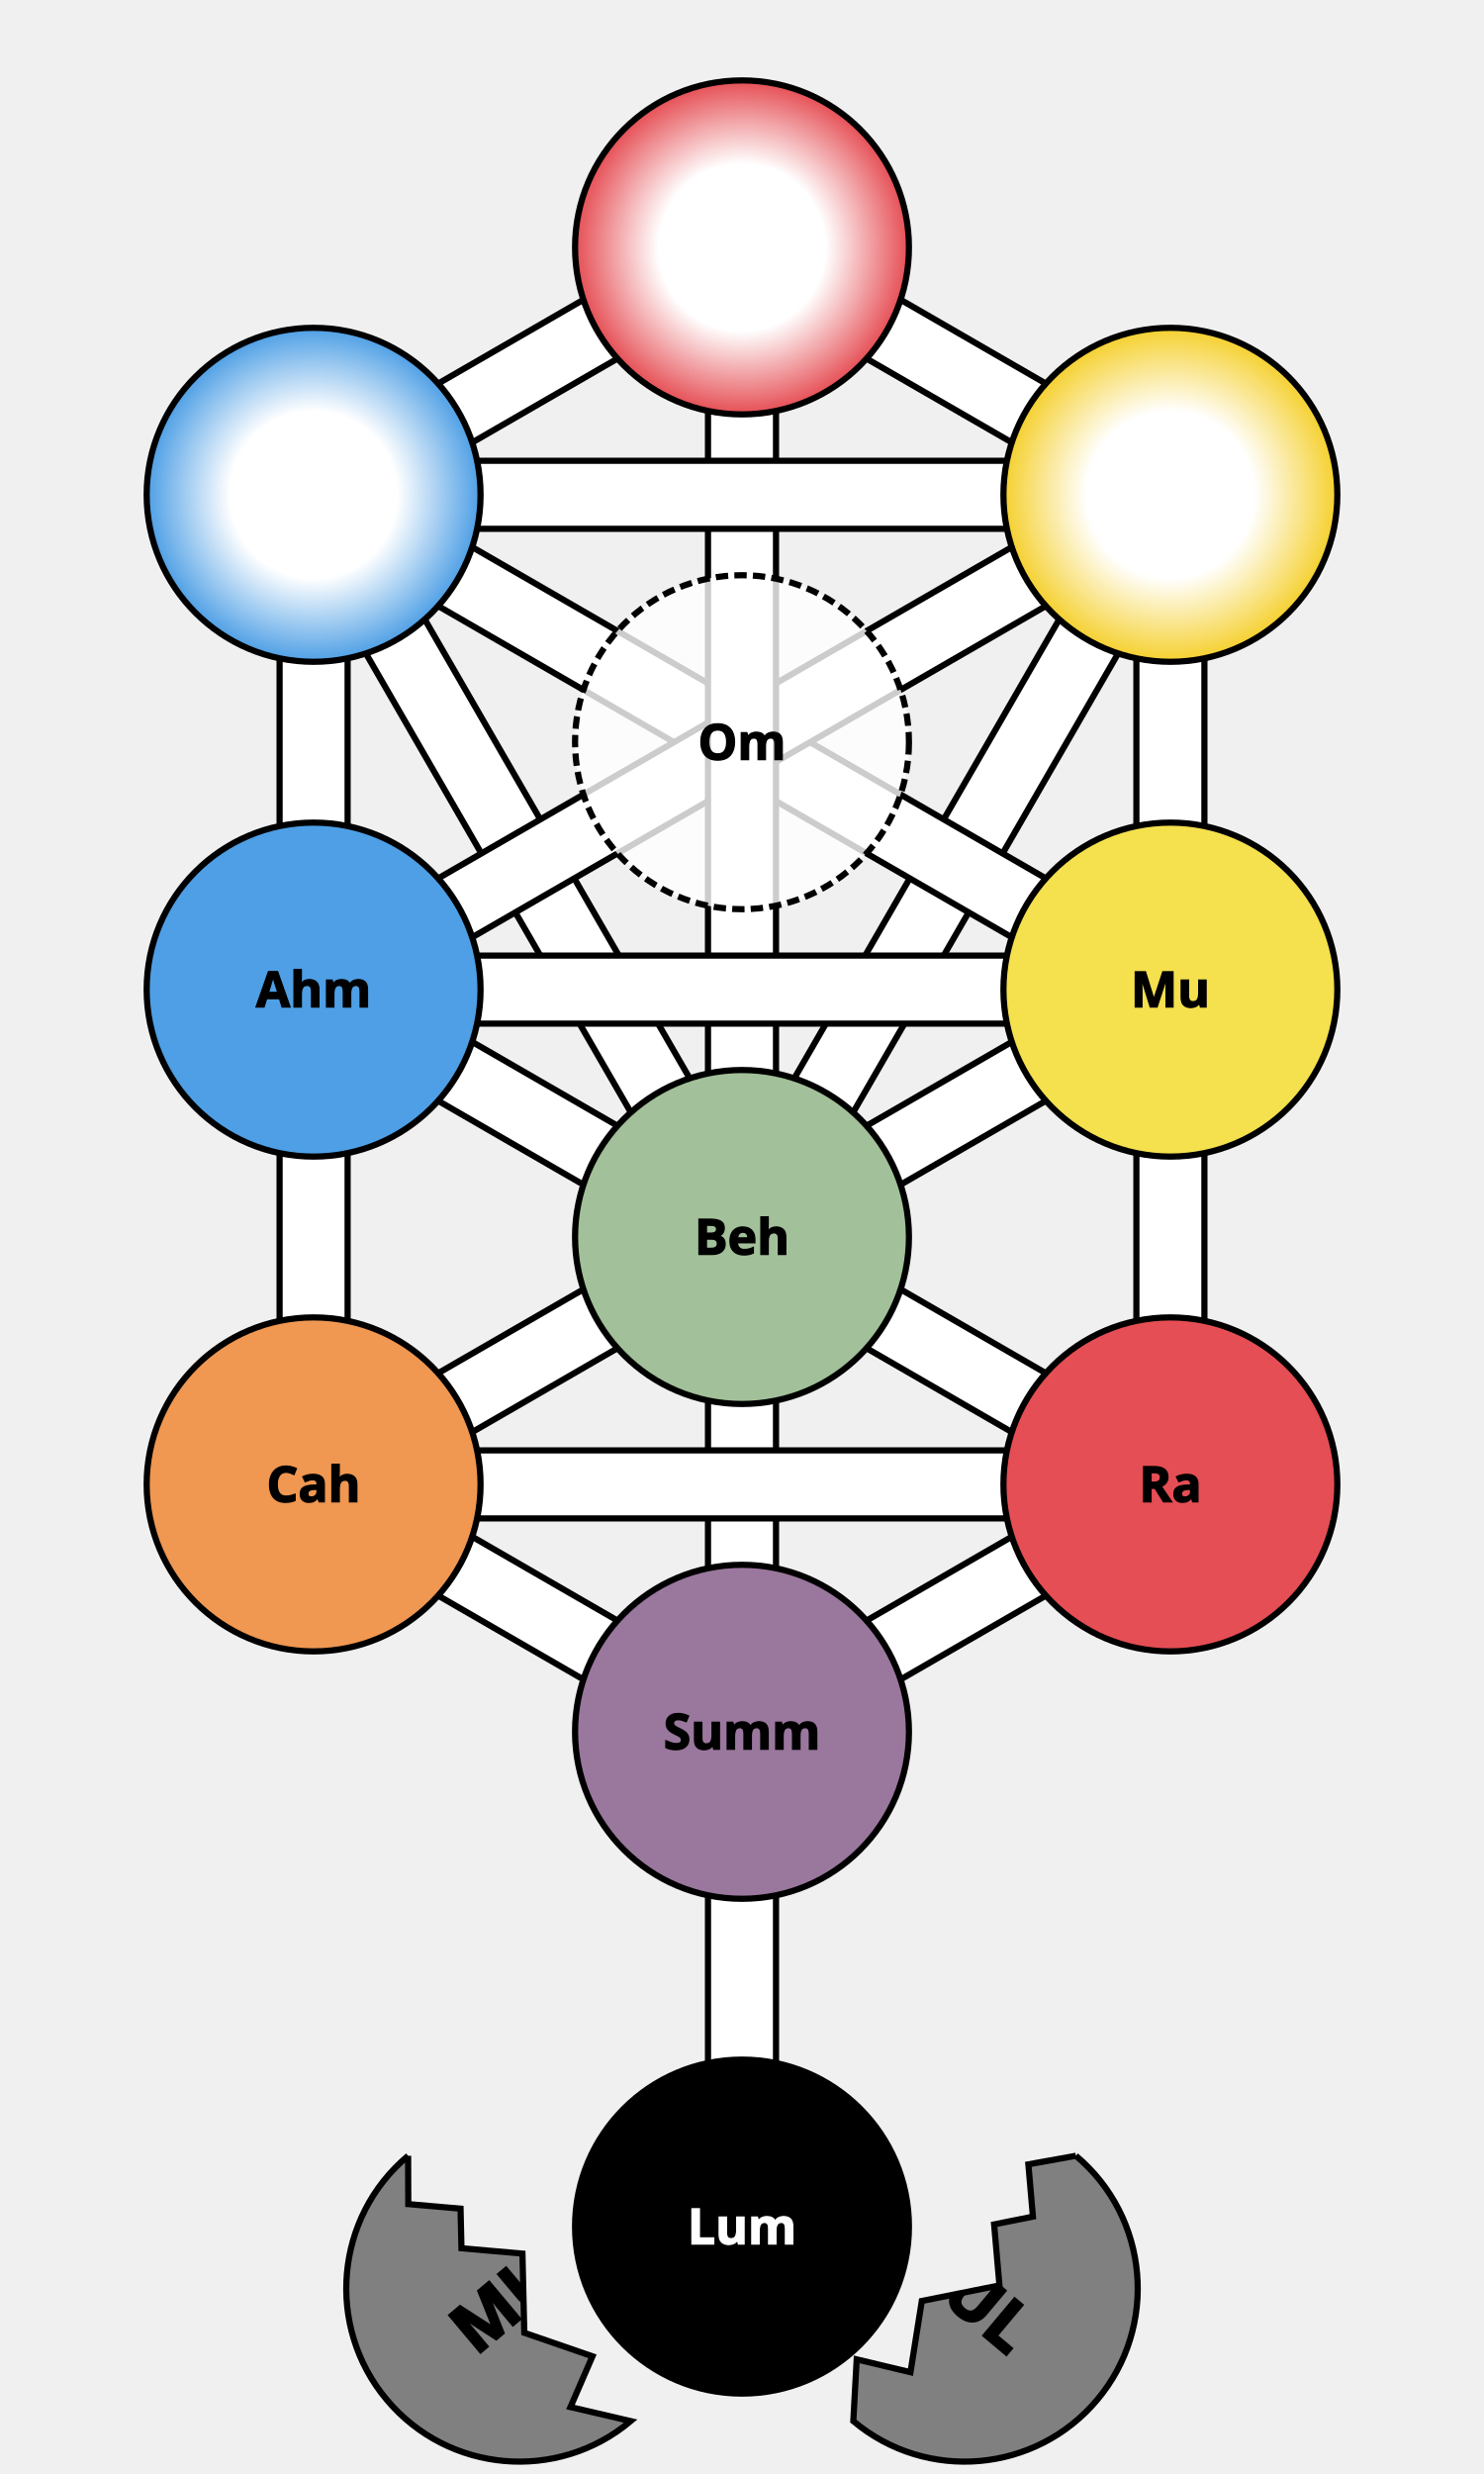
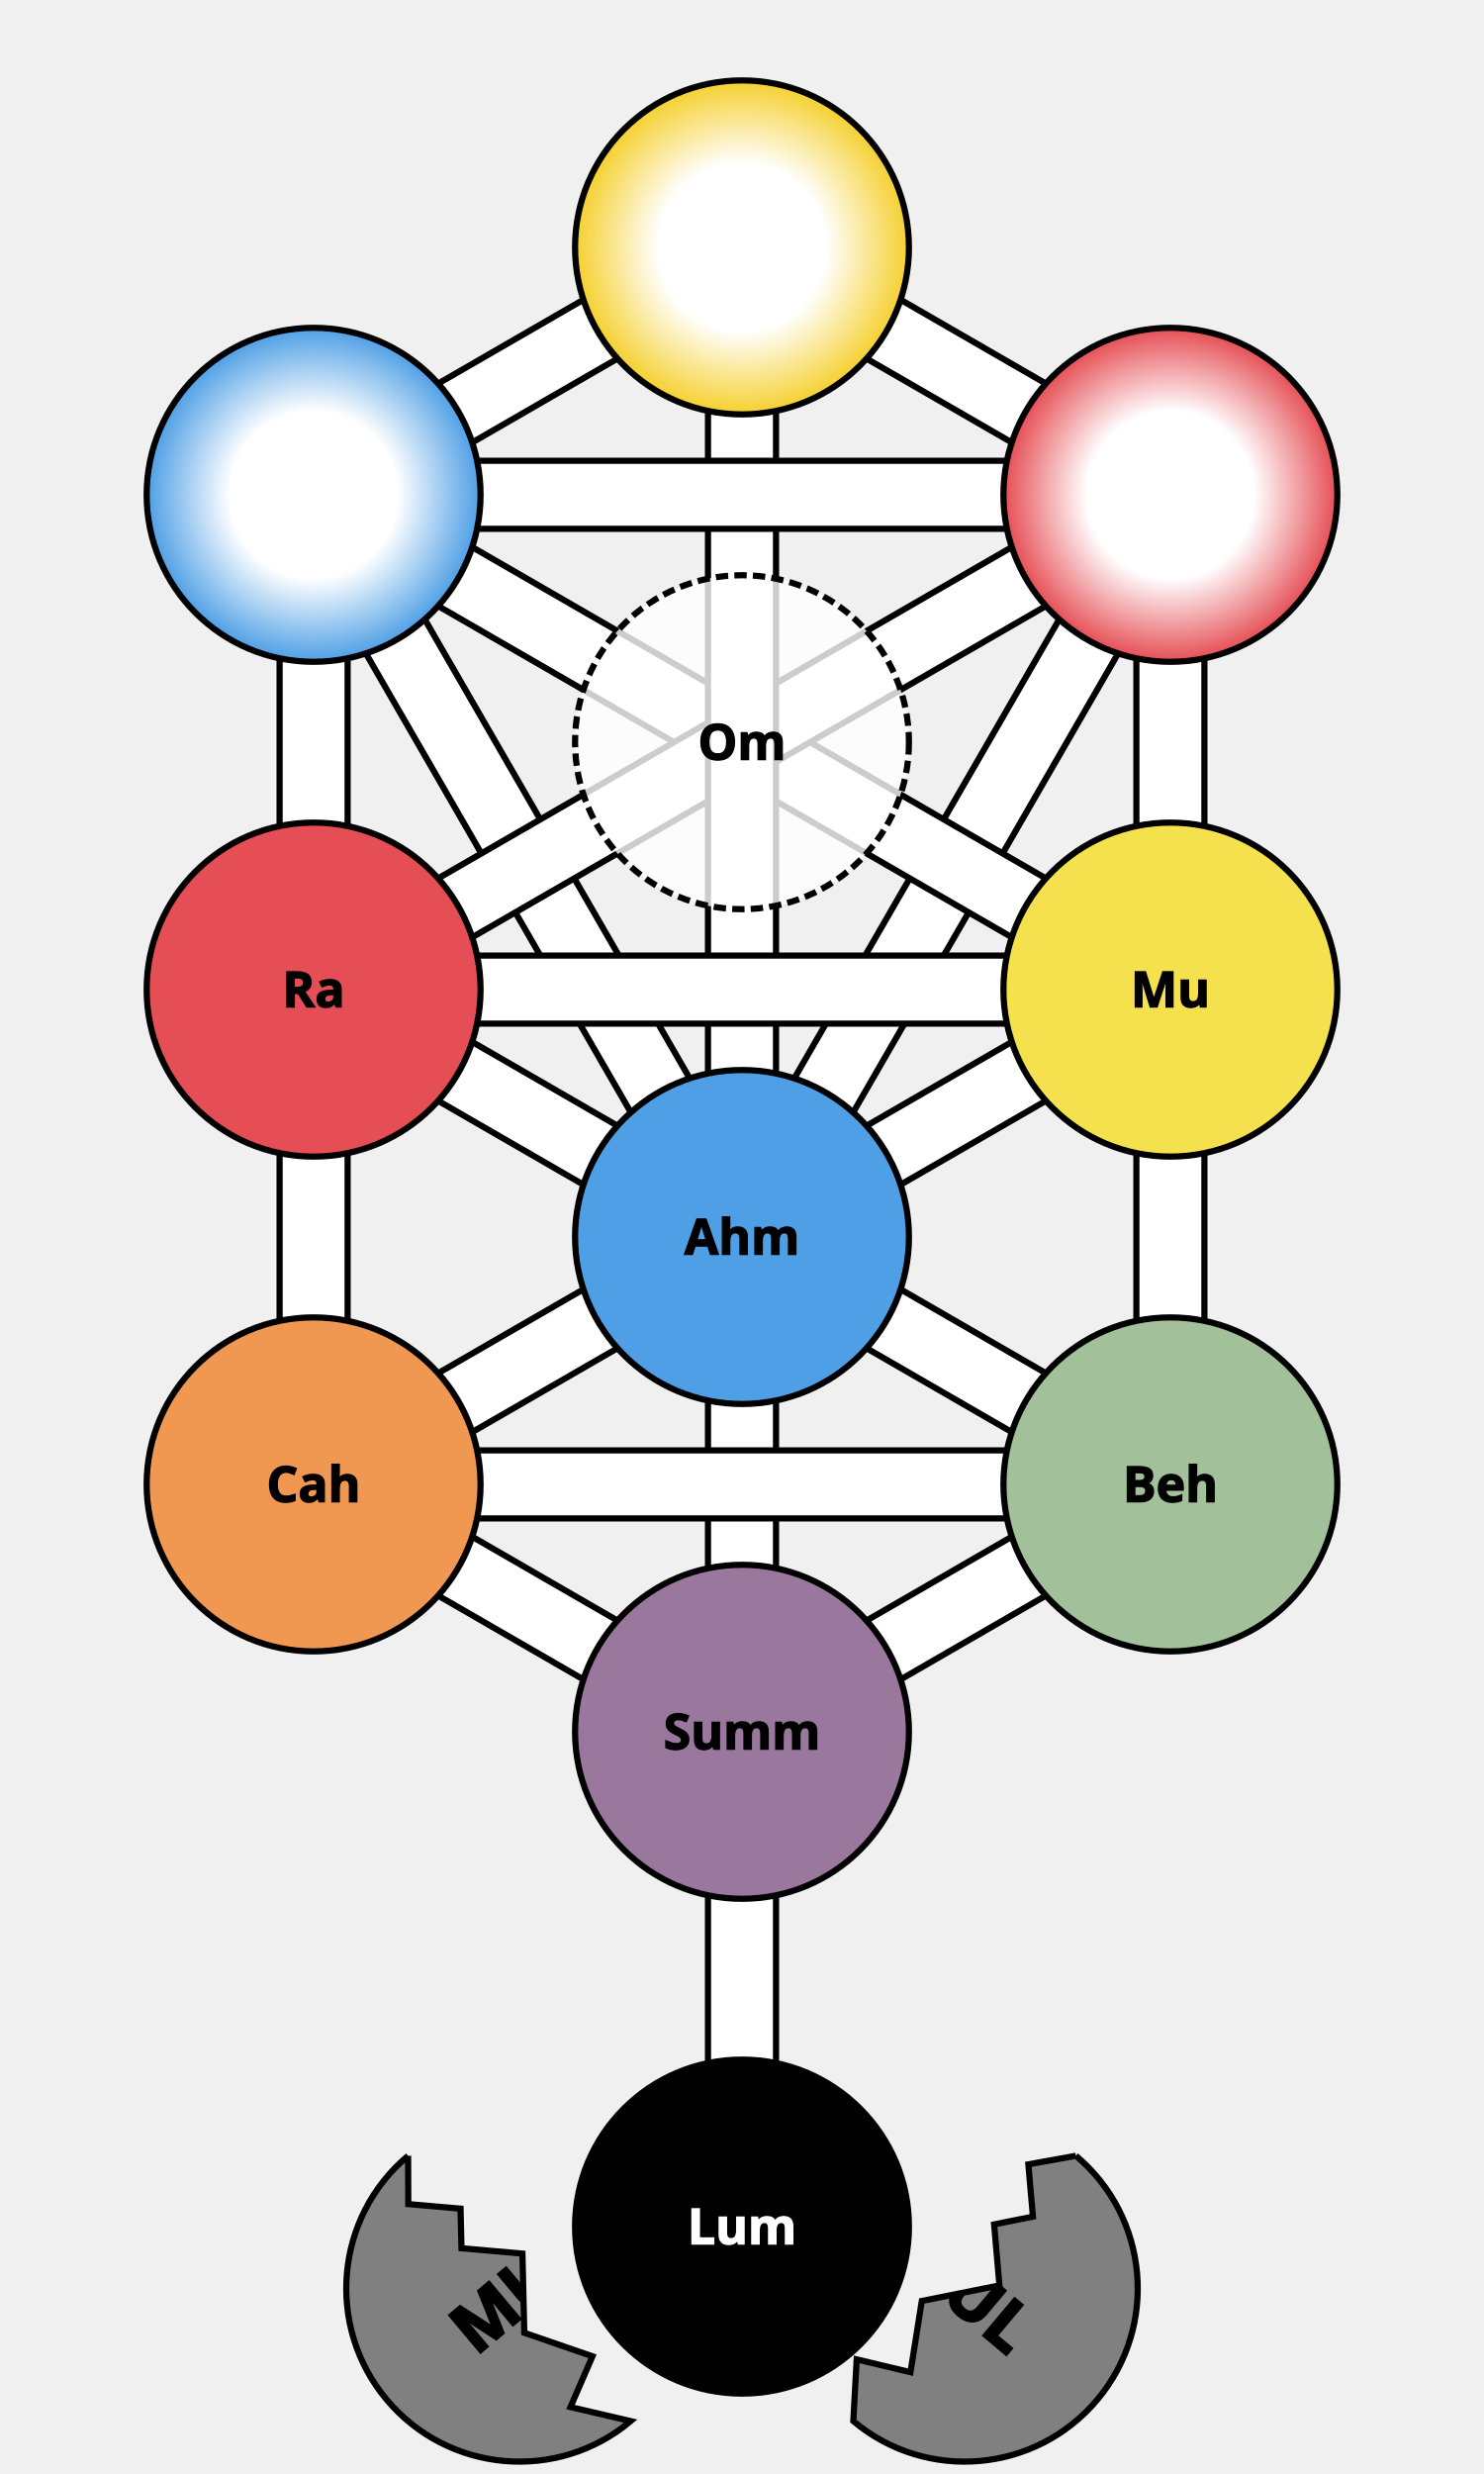
<svg xmlns="http://www.w3.org/2000/svg" version="1.2" width="360" height="600" viewBox="-600 -1000 1200 2000" preserveAspectRatio="xMinYMin meet">
  <style type="text/css">

   g.midtext text {
      text-anchor: middle; 
      dominant-baseline: middle; 
   } 

</style>
  <defs>
    <circle id="sephira" r="135">
      </circle>
    <path id="path-2" fill="none" d="M0,-800 L346.41,-600" />
    <path id="path-4" fill="none" d="M346.41,-600 v400" />
    <path id="path-5" fill="none" d="M-346.41,-600 L0,-800" />
    <path id="path-6" fill="none" d="M-346.41,-200 L346.41,-600" />
    <path id="path-8" fill="none" d="M-346.41,-200 L346.41,-200" />
    <path id="path-9" fill="none" d="M0,0 L346.41,-200" />
    <path id="path-11" fill="none" d="M0,0 L346.41,-600" />
    <path id="path-12" fill="none" d="M-346.41,-600 L-346.41,-200" />
    <path id="path-14" fill="none" d="M0,-800 L0,0" />
    <path id="path-16" fill="none" d="M-346.41,200 L346.41,200" />
    <path id="path-17" fill="none" d="M0,0 L346.41,200" />
    <path id="path-18" fill="none" d="M346.41,-200 v400" />
    <path id="path-20" fill="none" d="M-346.41,200 L0,400" />
    <path id="path-21" fill="none" d="M-346.41,-200 v400" />
    <path id="path-22" fill="none" d="M0,400 L346.41,200" />
    <path id="path-24" fill="none" d="M-346.41,-600 L346.41,-600" />
    <path id="path-25" fill="none" d="M0,0 v400" />
    <path id="path-27" fill="none" d="M-346.41,200 L0,0" />
    <path id="path-28" fill="none" d="M-346.41,-600 L0,0" />
    <path id="path-29" fill="none" d="M-346.41,-200 L0,0" />
    <path id="path-31" fill="none" d="M-346.41,-600 L346.41,-200" />
    <path id="path-32" fill="none" d="M0,400 v400" />
+     <radialGradient id="loveGrad">
+       <stop offset="0%" stop-color="white" />
+       <stop offset="50%" stop-color="white" />
+       <stop offset="100%" stop-color="#f5d02e" />
+     </radialGradient>
+     <radialGradient id="courageGrad">
+       <stop offset="0%" stop-color="white" />
+       <stop offset="50%" stop-color="white" />
+       <stop offset="100%" stop-color="#e54e54" />
+     </radialGradient>
+     <radialGradient id="truthGrad">
+       <stop offset="0%" stop-color="white" />
+       <stop offset="50%" stop-color="white" />
+       <stop offset="100%" stop-color="#4e9fe5" />
+     </radialGradient>
  </defs>
  <g>
    <use href="#path-2" stroke="black" stroke-width="60" />
    <use href="#path-2" stroke="white" stroke-width="50" />
    <use href="#path-4" stroke="black" stroke-width="60" />
    <use href="#path-4" stroke="white" stroke-width="50" />
    <use href="#path-5" stroke="black" stroke-width="60" />
    <use href="#path-5" stroke="white" stroke-width="50" />
    <use href="#path-11" stroke="black" stroke-width="60" />
    <use href="#path-11" stroke="white" stroke-width="50" />
    <use href="#path-28" stroke="black" stroke-width="60" />
    <use href="#path-28" stroke="white" stroke-width="50" />
    <use href="#path-31" stroke="black" stroke-width="60" />
    <use href="#path-31" stroke="white" stroke-width="50" />
    <use href="#path-6" stroke="black" stroke-width="60" />
    <use href="#path-6" stroke="white" stroke-width="50" />
    <use href="#path-14" stroke="black" stroke-width="60" />
    <use href="#path-14" stroke="white" stroke-width="50" />
    <use href="#path-8" stroke="black" stroke-width="60" />
    <use href="#path-8" stroke="white" stroke-width="50" />
    <use href="#path-24" stroke="black" stroke-width="60" />
    <use href="#path-24" stroke="white" stroke-width="50" />
    <use href="#path-12" stroke="black" stroke-width="60" />
    <use href="#path-12" stroke="white" stroke-width="50" />
    <use href="#path-18" stroke="black" stroke-width="60" />
    <use href="#path-18" stroke="white" stroke-width="50" />
    <use href="#path-21" stroke="black" stroke-width="60" />
    <use href="#path-21" stroke="white" stroke-width="50" />
    <use href="#path-25" stroke="black" stroke-width="60" />
    <use href="#path-25" stroke="white" stroke-width="50" />
    <use href="#path-17" stroke="black" stroke-width="60" />
    <use href="#path-17" stroke="white" stroke-width="50" />
    <use href="#path-20" stroke="black" stroke-width="60" />
    <use href="#path-20" stroke="white" stroke-width="50" />
    <use href="#path-22" stroke="black" stroke-width="60" />
    <use href="#path-22" stroke="white" stroke-width="50" />
    <use href="#path-27" stroke="black" stroke-width="60" />
    <use href="#path-27" stroke="white" stroke-width="50" />
    <use href="#path-9" stroke="black" stroke-width="60" />
    <use href="#path-9" stroke="white" stroke-width="50" />
    <use href="#path-29" stroke="black" stroke-width="60" />
    <use href="#path-29" stroke="white" stroke-width="50" />
    <use href="#path-16" stroke="black" stroke-width="60" />
    <use href="#path-16" stroke="white" stroke-width="50" />
    <use href="#path-32" stroke="black" stroke-width="60" />
    <use href="#path-32" stroke="white" stroke-width="50" />
  </g>
  <g stroke="black" stroke-width="5">
-     <radialGradient id="loveGrad">
-       <stop offset="0%" stop-color="white" />
-       <stop offset="50%" stop-color="white" />
-       <stop offset="100%" stop-color="#f5d02e" />
-     </radialGradient>
-     <radialGradient id="courageGrad">
-       <stop offset="0%" stop-color="white" />
-       <stop offset="50%" stop-color="white" />
-       <stop offset="100%" stop-color="#e54e54" />
-     </radialGradient>
-     <radialGradient id="truthGrad">
-       <stop offset="0%" stop-color="white" />
-       <stop offset="50%" stop-color="white" />
-       <stop offset="100%" stop-color="#4e9fe5" />
-     </radialGradient>
-     <use href="#sephira" fill="url(#courageGrad)" x="0" y="-800" />
-     <use href="#sephira" fill="url(#loveGrad)" x="346.41" y="-600" />
+     <use href="#sephira" fill="url(#loveGrad)" x="0" y="-800" />
+     <use href="#sephira" fill="url(#courageGrad)" x="346.41" y="-600" />
    <use href="#sephira" fill="url(#truthGrad)" x="-346.41" y="-600" />
    <use href="#sephira" x="0" y="-400" fill="white" fill-opacity="0.8" stroke-dasharray="10 5" />
    <use href="#sephira" fill="#f5e04e" x="346.41" y="-200" />
-     <use href="#sephira" fill="#4e9fe5" x="-346.41" y="-200" />
-     <use href="#sephira" fill="#a2c099" x="0" y="0" />
-     <use href="#sephira" fill="#e54e54" x="346.41" y="200" />
+     <use href="#sephira" fill="#e54e54" x="-346.41" y="-200" />
+     <use href="#sephira" fill="#4e9fe5" x="0" y="0" />
+     <use href="#sephira" fill="#a2c099" x="346.41" y="200" />
    <use href="#sephira" fill="#f09751" x="-346.41" y="200" />
    <use href="#sephira" fill="#9a779d" x="0" y="400" />
    <use href="#sephira" fill="black" x="0" y="800" />
  </g>
  <g class="midtext" fill="black" stroke="black" stroke-width="1" font-size="40" font-family="verdana, sans-serif" font-weight="bold">
    <text x="346.41" y="-200">Mu</text>
-     <text x="-346.41" y="-200">Ahm</text>
-     <text x="0" y="0">Beh</text>
-     <text x="346.41" y="200">Ra</text>
+     <text x="-346.41" y="-200">Ra</text>
+     <text x="0" y="0">Ahm</text>
+     <text x="346.41" y="200">Beh</text>
    <text x="-346.41" y="200">Cah</text>
    <text x="0" y="400">Summ</text>
    <text stroke="white" fill="white" x="0" y="800">Lum</text>
    <text x="0" y="-400">Om</text>
  </g>
  <defs>
    <text id="prideText" fill="black" stroke="black" stroke-width="2" font-size="55" dominant-baseline="middle" text-anchor="middle" font-weight="bold" font-family="verdana, sans-serif">MUL</text>
    <path id="leftEggShape" d="M0 -140 A122 122, 0 0 0, 0 140        L -30 100, 10 80, -20 30, 20 -20,           -15 -55, 5 -80, -25 -110,          0 -140">
      </path>
    <clipPath id="leftEggClip">
      <use href="#leftEggShape" />
    </clipPath>
    <g id="leftEgg">
      <use href="#leftEggShape" fill="gray" stroke="black" stroke-width="5" />
      <use href="#prideText" clip-path="url(#leftEggClip)" />
    </g>
    <path id="rightEggShape" d="M0 -140 A122 122, 0 0 1, 0 140        L -30 100, 10 80, -20 30, 20 -20,           -15 -55, 5 -80, -25 -110,          0 -140">
      </path>
    <clipPath id="rightEggClip">
      <use href="#rightEggShape" />
    </clipPath>
    <g id="rightEgg">
      <use href="#rightEggShape" fill="gray" stroke="black" stroke-width="5" />
      <use href="#prideText" clip-path="url(#rightEggClip)" />
    </g>
  </defs>
  <g>
    <use href="#leftEgg" transform="translate(-180,850) rotate(-40)" />
    <use href="#rightEgg" transform="translate(180,850) rotate(40)" />
  </g>
</svg>
